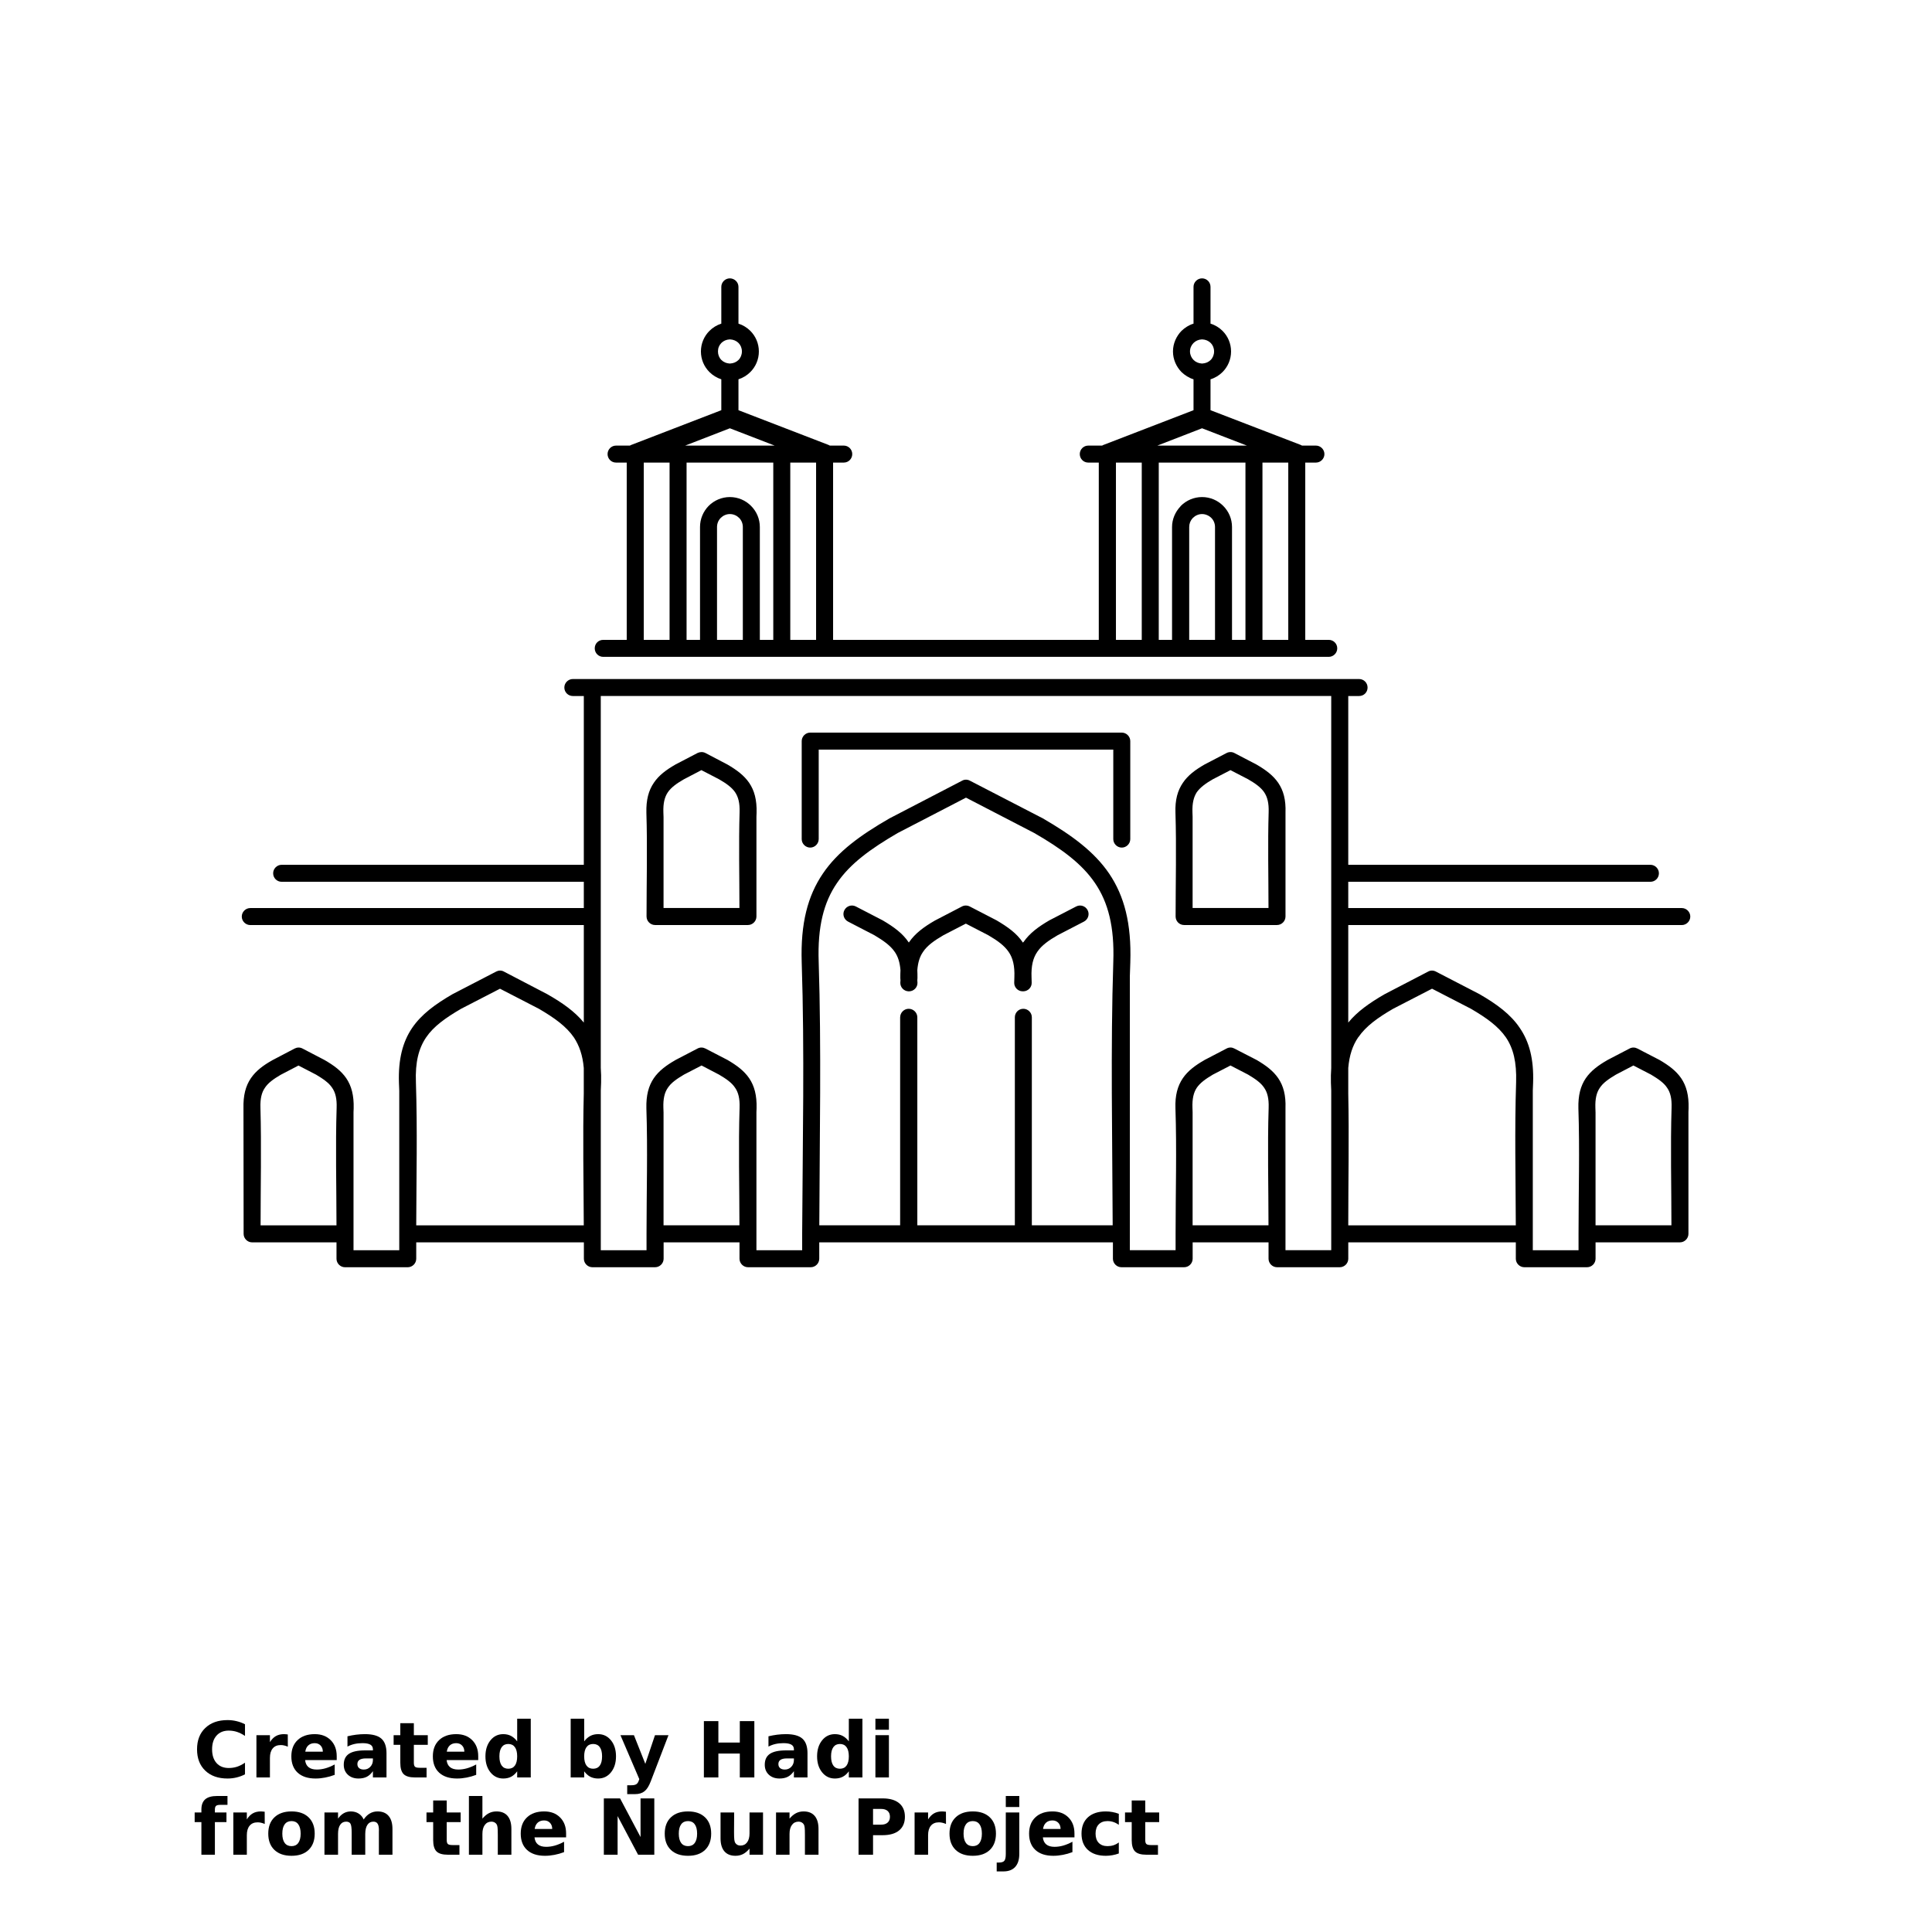
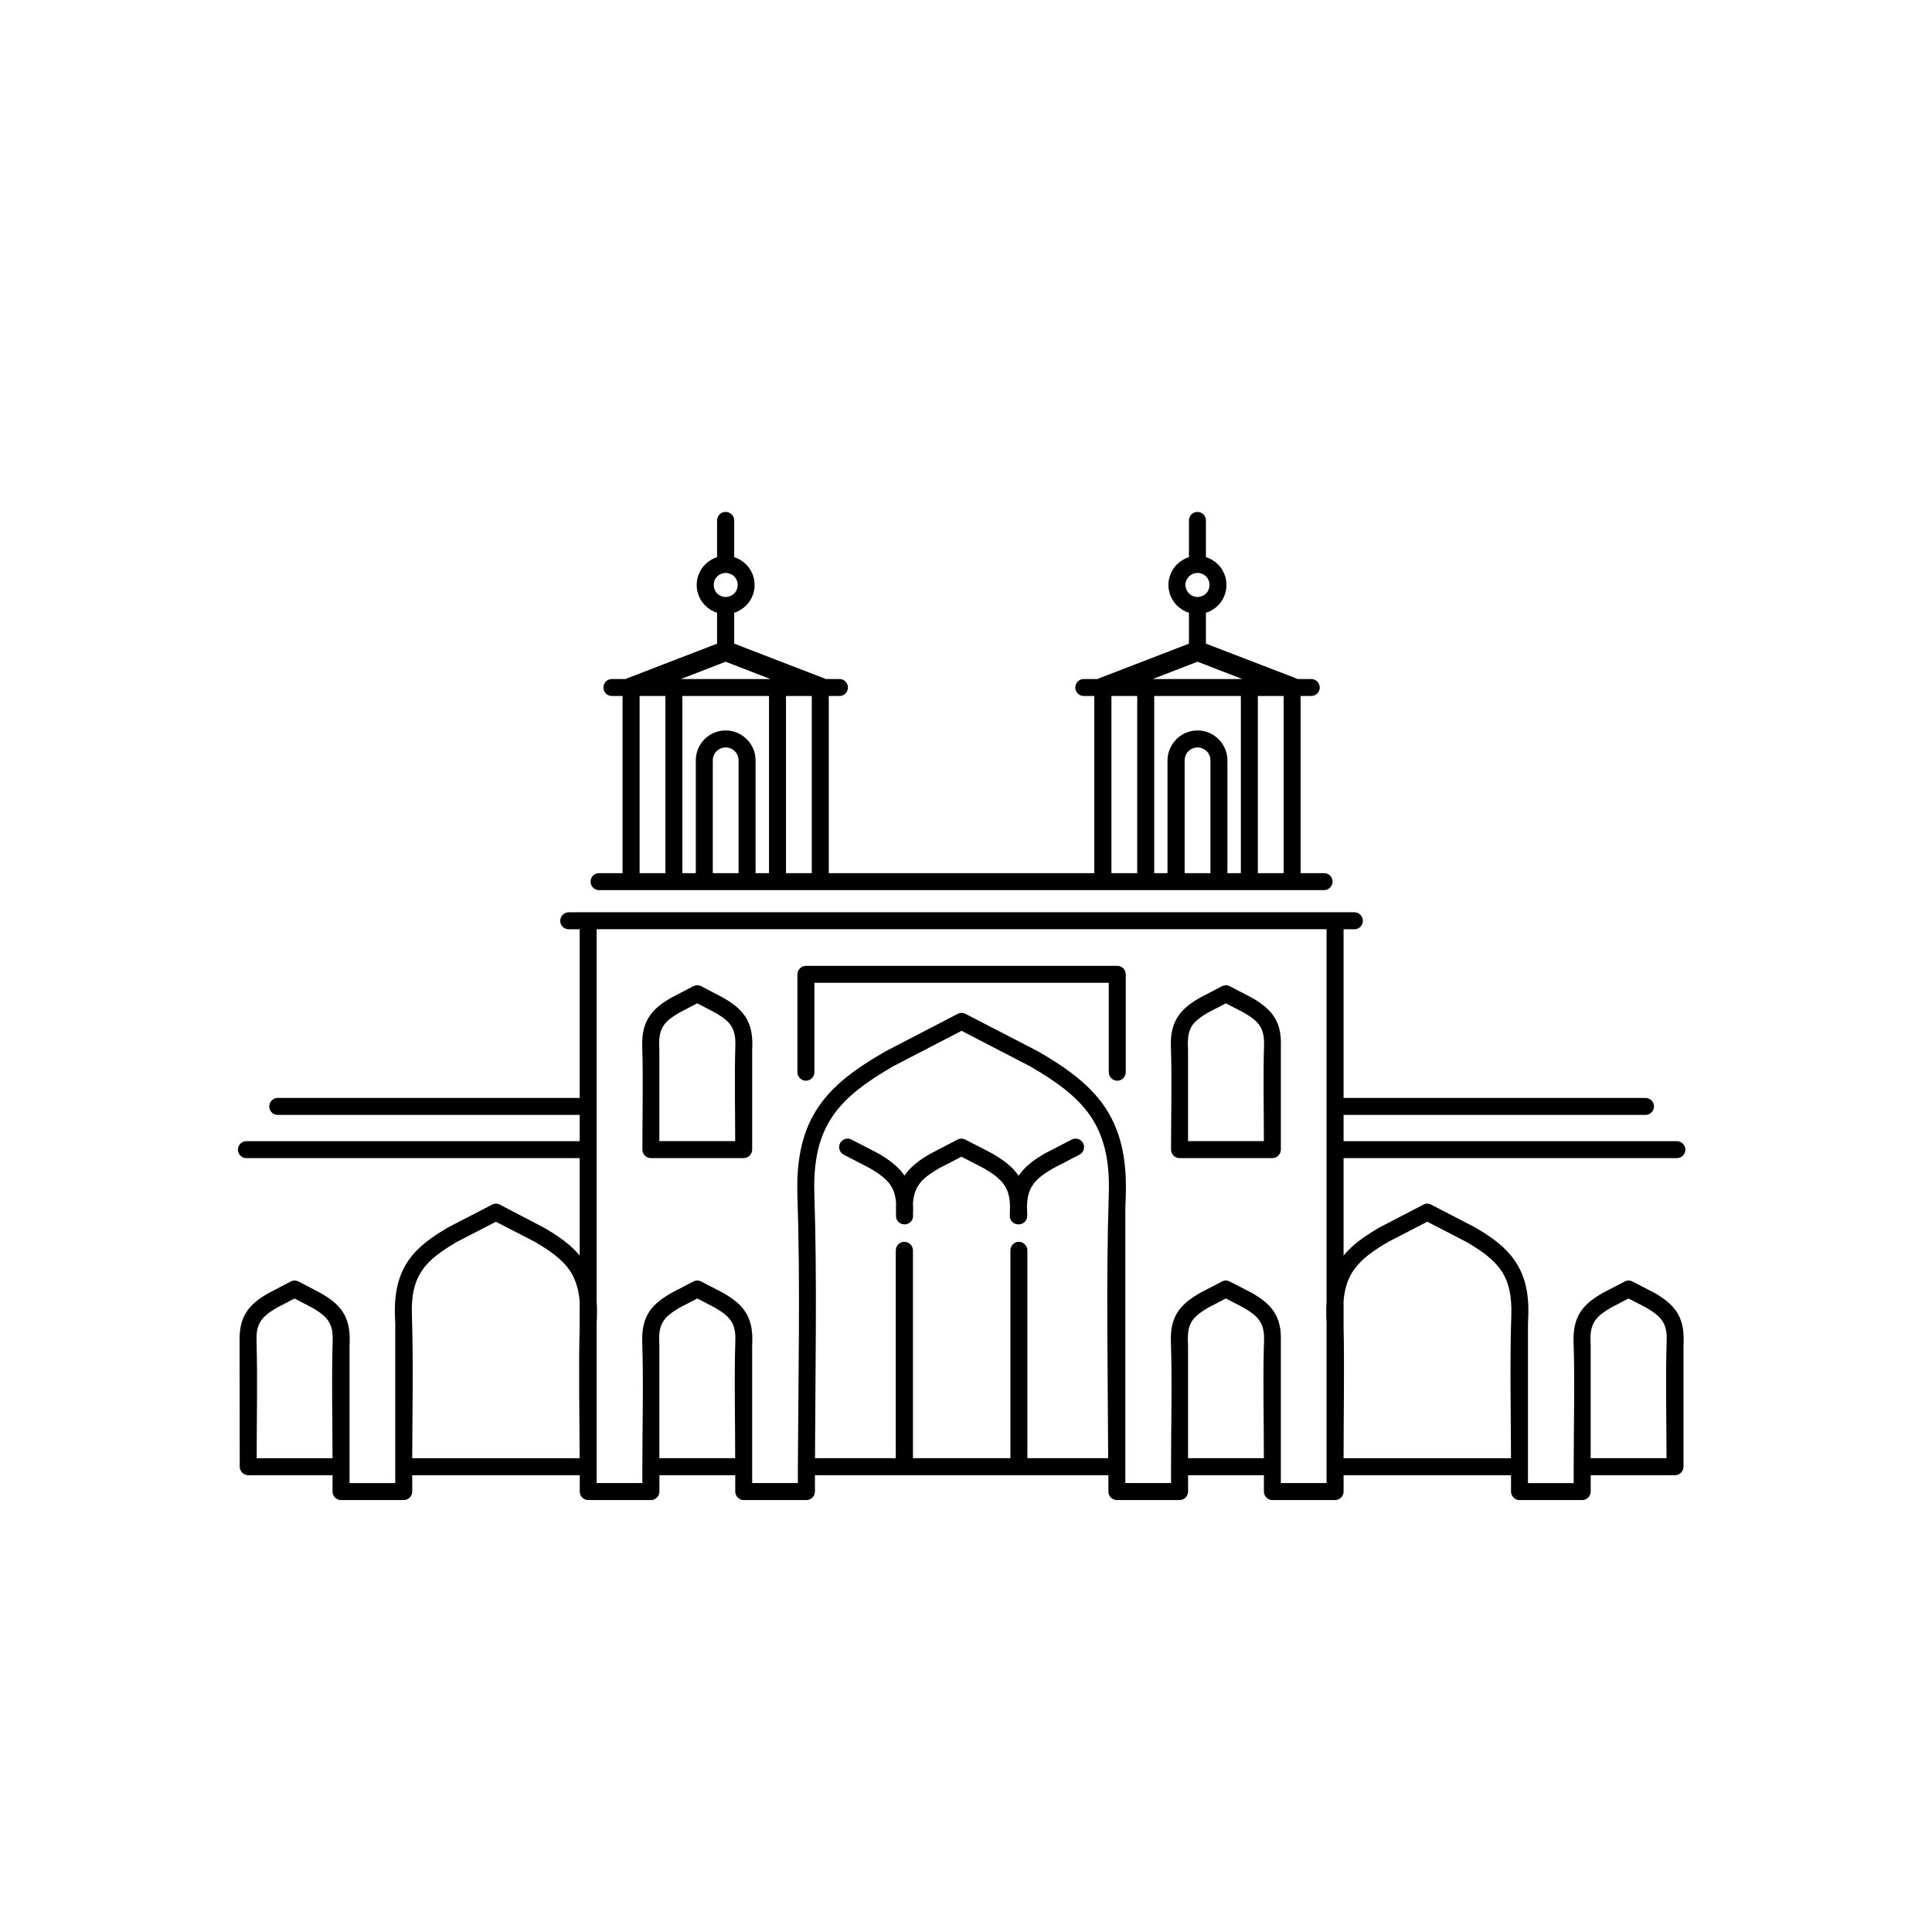
- <svg xmlns="http://www.w3.org/2000/svg" xmlns:xlink="http://www.w3.org/1999/xlink" width="700pt" height="700pt" version="1.1" viewBox="0 0 700 700">
-   <defs>
-     <symbol id="t" overflow="visible">
-       <path d="m18.766-1.125c-0.969 0.5-1.98 0.875-3.031 1.125-1.043 0.258-2.137 0.391-3.281 0.391-3.398 0-6.09-0.945-8.078-2.844-1.992-1.906-2.984-4.484-2.984-7.734 0-3.258 0.992-5.836 2.984-7.734 1.988-1.906 4.68-2.859 8.078-2.859 1.145 0 2.238 0.133 3.281 0.391 1.051 0.25 2.062 0.625 3.031 1.125v4.219c-0.98-0.656-1.945-1.141-2.891-1.453-0.949-0.312-1.949-0.469-3-0.469-1.875 0-3.352 0.605-4.422 1.812-1.074 1.199-1.609 2.856-1.609 4.969 0 2.106 0.535 3.762 1.609 4.969 1.07 1.199 2.547 1.797 4.422 1.797 1.051 0 2.051-0.148 3-0.453 0.945-0.312 1.91-0.801 2.891-1.469z" />
-     </symbol>
-     <symbol id="c" overflow="visible">
-       <path d="m13.734-11.141c-0.438-0.195-0.871-0.344-1.297-0.438-0.418-0.102-0.84-0.156-1.266-0.156-1.262 0-2.231 0.406-2.906 1.219-0.68 0.805-1.016 1.953-1.016 3.453v7.062h-4.891v-15.312h4.891v2.516c0.625-1 1.344-1.727 2.156-2.188 0.82-0.469 1.801-0.703 2.938-0.703 0.164 0 0.344 0.012 0.531 0.031 0.195 0.012 0.477 0.039 0.844 0.078z" />
-     </symbol>
-     <symbol id="a" overflow="visible">
-       <path d="m17.641-7.703v1.406h-11.453c0.125 1.148 0.539 2.008 1.25 2.578 0.707 0.574 1.703 0.859 2.984 0.859 1.031 0 2.082-0.148 3.156-0.453 1.082-0.312 2.191-0.773 3.328-1.391v3.766c-1.156 0.438-2.312 0.766-3.469 0.984-1.156 0.227-2.312 0.344-3.469 0.344-2.773 0-4.93-0.703-6.469-2.109-1.531-1.406-2.297-3.379-2.297-5.922 0-2.5 0.754-4.461 2.266-5.891 1.508-1.438 3.582-2.156 6.219-2.156 2.406 0 4.332 0.73 5.781 2.188 1.445 1.449 2.172 3.383 2.172 5.797zm-5.031-1.625c0-0.926-0.273-1.672-0.812-2.234-0.543-0.57-1.25-0.859-2.125-0.859-0.949 0-1.719 0.266-2.312 0.797s-0.965 1.297-1.109 2.297z" />
-     </symbol>
-     <symbol id="f" overflow="visible">
-       <path d="m9.219-6.891c-1.023 0-1.793 0.172-2.312 0.516-0.512 0.344-0.766 0.855-0.766 1.531 0 0.625 0.207 1.117 0.625 1.469 0.414 0.344 0.988 0.516 1.719 0.516 0.926 0 1.703-0.328 2.328-0.984 0.633-0.664 0.953-1.492 0.953-2.484v-0.562zm7.469-1.844v8.734h-4.922v-2.266c-0.656 0.93-1.398 1.605-2.219 2.031-0.824 0.414-1.824 0.625-3 0.625-1.586 0-2.871-0.457-3.859-1.375-0.992-0.926-1.484-2.129-1.484-3.609 0-1.789 0.613-3.102 1.844-3.938 1.238-0.844 3.18-1.266 5.828-1.266h2.891v-0.391c0-0.77-0.309-1.332-0.922-1.688-0.617-0.363-1.57-0.547-2.859-0.547-1.055 0-2.031 0.105-2.938 0.312-0.898 0.211-1.73 0.523-2.5 0.938v-3.734c1.039-0.25 2.086-0.441 3.141-0.578 1.062-0.133 2.125-0.203 3.188-0.203 2.758 0 4.75 0.547 5.969 1.641 1.227 1.086 1.844 2.856 1.844 5.312z" />
-     </symbol>
-     <symbol id="b" overflow="visible">
-       <path d="m7.703-19.656v4.344h5.047v3.5h-5.047v6.5c0 0.711 0.141 1.188 0.422 1.438s0.836 0.375 1.672 0.375h2.516v3.5h-4.188c-1.938 0-3.312-0.398-4.125-1.203-0.805-0.812-1.203-2.18-1.203-4.109v-6.5h-2.422v-3.5h2.422v-4.344z" />
-     </symbol>
-     <symbol id="e" overflow="visible">
-       <path d="m12.766-13.078v-8.203h4.922v21.281h-4.922v-2.219c-0.668 0.906-1.406 1.57-2.219 1.984s-1.758 0.625-2.828 0.625c-1.887 0-3.434-0.75-4.641-2.25-1.211-1.5-1.812-3.426-1.812-5.781 0-2.363 0.602-4.297 1.812-5.797 1.207-1.5 2.754-2.25 4.641-2.25 1.062 0 2 0.215 2.812 0.641 0.82 0.43 1.566 1.086 2.234 1.969zm-3.219 9.922c1.039 0 1.836-0.379 2.391-1.141 0.551-0.77 0.828-1.883 0.828-3.344 0-1.457-0.277-2.566-0.828-3.328-0.555-0.77-1.352-1.156-2.391-1.156-1.043 0-1.84 0.387-2.391 1.156-0.555 0.762-0.828 1.871-0.828 3.328 0 1.461 0.273 2.574 0.828 3.344 0.551 0.762 1.348 1.141 2.391 1.141z" />
-     </symbol>
-     <symbol id="i" overflow="visible">
-       <path d="m10.5-3.156c1.051 0 1.852-0.379 2.406-1.141 0.551-0.77 0.828-1.883 0.828-3.344 0-1.457-0.277-2.566-0.828-3.328-0.555-0.77-1.355-1.156-2.406-1.156-1.055 0-1.859 0.387-2.422 1.156-0.555 0.773-0.828 1.883-0.828 3.328 0 1.449 0.273 2.559 0.828 3.328 0.562 0.773 1.367 1.156 2.422 1.156zm-3.25-9.922c0.676-0.883 1.422-1.539 2.234-1.969 0.82-0.426 1.766-0.641 2.828-0.641 1.895 0 3.445 0.75 4.656 2.25 1.207 1.5 1.812 3.434 1.812 5.797 0 2.356-0.605 4.281-1.812 5.781-1.211 1.5-2.762 2.25-4.656 2.25-1.062 0-2.008-0.211-2.828-0.625-0.812-0.426-1.559-1.086-2.234-1.984v2.219h-4.891v-21.281h4.891z" />
-     </symbol>
-     <symbol id="h" overflow="visible">
-       <path d="m0.344-15.312h4.891l4.125 10.391 3.5-10.391h4.891l-6.438 16.766c-0.648 1.695-1.402 2.883-2.266 3.562-0.867 0.688-2 1.031-3.406 1.031h-2.844v-3.219h1.531c0.832 0 1.438-0.137 1.812-0.406 0.383-0.262 0.68-0.73 0.891-1.406l0.141-0.422z" />
-     </symbol>
-     <symbol id="g" overflow="visible">
-       <path d="m2.578-20.406h5.25v7.766h7.766v-7.766h5.266v20.406h-5.266v-8.656h-7.766v8.656h-5.25z" />
-     </symbol>
-     <symbol id="s" overflow="visible">
-       <path d="m2.359-15.312h4.891v15.312h-4.891zm0-5.969h4.891v4h-4.891z" />
-     </symbol>
-     <symbol id="r" overflow="visible">
-       <path d="m12.422-21.281v3.219h-2.703c-0.688 0-1.172 0.125-1.453 0.375-0.273 0.25-0.406 0.688-0.406 1.312v1.062h4.188v3.5h-4.188v11.812h-4.891v-11.812h-2.438v-3.5h2.438v-1.062c0-1.664 0.461-2.898 1.391-3.703 0.926-0.801 2.367-1.203 4.328-1.203z" />
-     </symbol>
-     <symbol id="d" overflow="visible">
-       <path d="m9.641-12.188c-1.086 0-1.914 0.391-2.484 1.172-0.574 0.781-0.859 1.906-0.859 3.375s0.285 2.594 0.859 3.375c0.57 0.773 1.398 1.156 2.484 1.156 1.062 0 1.875-0.383 2.438-1.156 0.57-0.781 0.859-1.906 0.859-3.375s-0.289-2.594-0.859-3.375c-0.562-0.781-1.375-1.172-2.438-1.172zm0-3.5c2.633 0 4.691 0.715 6.172 2.141 1.477 1.418 2.219 3.387 2.219 5.906 0 2.512-0.742 4.481-2.219 5.906-1.48 1.418-3.539 2.125-6.172 2.125-2.648 0-4.715-0.707-6.203-2.125-1.492-1.426-2.234-3.394-2.234-5.906 0-2.519 0.742-4.488 2.234-5.906 1.488-1.426 3.555-2.141 6.203-2.141z" />
-     </symbol>
-     <symbol id="q" overflow="visible">
-       <path d="m16.547-12.766c0.613-0.945 1.348-1.672 2.203-2.172 0.852-0.5 1.789-0.75 2.812-0.75 1.758 0 3.098 0.547 4.016 1.641 0.926 1.086 1.391 2.656 1.391 4.719v9.328h-4.922v-7.984-0.359c0.008-0.133 0.016-0.32 0.016-0.562 0-1.082-0.164-1.863-0.484-2.344-0.312-0.488-0.824-0.734-1.531-0.734-0.93 0-1.648 0.387-2.156 1.156-0.512 0.762-0.773 1.867-0.781 3.312v7.516h-4.922v-7.984c0-1.695-0.148-2.785-0.438-3.266-0.293-0.488-0.812-0.734-1.562-0.734-0.938 0-1.664 0.387-2.172 1.156-0.512 0.762-0.766 1.859-0.766 3.297v7.531h-4.922v-15.312h4.922v2.234c0.602-0.863 1.289-1.516 2.062-1.953 0.781-0.438 1.641-0.656 2.578-0.656 1.062 0 2 0.258 2.812 0.766 0.812 0.512 1.426 1.23 1.844 2.156z" />
-     </symbol>
-     <symbol id="p" overflow="visible">
-       <path d="m17.75-9.328v9.328h-4.922v-7.109c0-1.344-0.031-2.266-0.094-2.766s-0.168-0.867-0.312-1.109c-0.188-0.312-0.449-0.555-0.781-0.734-0.324-0.176-0.695-0.266-1.109-0.266-1.023 0-1.824 0.398-2.406 1.188-0.586 0.781-0.875 1.871-0.875 3.266v7.531h-4.891v-21.281h4.891v8.203c0.738-0.883 1.52-1.539 2.344-1.969 0.832-0.426 1.75-0.641 2.75-0.641 1.77 0 3.113 0.547 4.031 1.641 0.914 1.086 1.375 2.656 1.375 4.719z" />
-     </symbol>
-     <symbol id="o" overflow="visible">
-       <path d="m2.578-20.406h5.875l7.422 14v-14h4.984v20.406h-5.875l-7.422-14v14h-4.984z" />
-     </symbol>
-     <symbol id="n" overflow="visible">
-       <path d="m2.188-5.969v-9.344h4.922v1.531c0 0.836-0.008 1.875-0.016 3.125-0.012 1.25-0.016 2.086-0.016 2.5 0 1.242 0.031 2.133 0.094 2.672 0.07 0.543 0.18 0.934 0.328 1.172 0.207 0.324 0.473 0.574 0.797 0.75 0.32 0.168 0.691 0.25 1.109 0.25 1.02 0 1.82-0.391 2.406-1.172 0.582-0.781 0.875-1.867 0.875-3.266v-7.562h4.891v15.312h-4.891v-2.219c-0.742 0.898-1.523 1.559-2.344 1.984-0.824 0.414-1.734 0.625-2.734 0.625-1.762 0-3.106-0.539-4.031-1.625-0.93-1.082-1.391-2.66-1.391-4.734z" />
-     </symbol>
-     <symbol id="m" overflow="visible">
-       <path d="m17.75-9.328v9.328h-4.922v-7.141c0-1.32-0.031-2.234-0.094-2.734s-0.168-0.867-0.312-1.109c-0.188-0.312-0.449-0.555-0.781-0.734-0.324-0.176-0.695-0.266-1.109-0.266-1.023 0-1.824 0.398-2.406 1.188-0.586 0.781-0.875 1.871-0.875 3.266v7.531h-4.891v-15.312h4.891v2.234c0.738-0.883 1.52-1.539 2.344-1.969 0.832-0.426 1.75-0.641 2.75-0.641 1.77 0 3.113 0.547 4.031 1.641 0.914 1.086 1.375 2.656 1.375 4.719z" />
-     </symbol>
-     <symbol id="l" overflow="visible">
-       <path d="m2.578-20.406h8.734c2.594 0 4.582 0.578 5.969 1.734 1.395 1.148 2.094 2.789 2.094 4.922 0 2.137-0.699 3.781-2.094 4.938-1.387 1.156-3.375 1.734-5.969 1.734h-3.484v7.078h-5.25zm5.25 3.812v5.703h2.922c1.02 0 1.805-0.25 2.359-0.75 0.562-0.5 0.844-1.203 0.844-2.109 0-0.914-0.281-1.617-0.844-2.109-0.555-0.488-1.34-0.734-2.359-0.734z" />
-     </symbol>
-     <symbol id="k" overflow="visible">
-       <path d="m2.359-15.312h4.891v15.031c0 2.051-0.496 3.617-1.484 4.703-0.98 1.082-2.406 1.625-4.281 1.625h-2.422v-3.219h0.859c0.926 0 1.562-0.211 1.906-0.625 0.352-0.418 0.531-1.246 0.531-2.484zm0-5.969h4.891v4h-4.891z" />
-     </symbol>
-     <symbol id="j" overflow="visible">
-       <path d="m14.719-14.828v3.984c-0.656-0.457-1.324-0.797-2-1.016-0.668-0.219-1.359-0.328-2.078-0.328-1.367 0-2.434 0.402-3.203 1.203-0.762 0.793-1.141 1.906-1.141 3.344 0 1.43 0.379 2.543 1.141 3.344 0.77 0.793 1.836 1.188 3.203 1.188 0.758 0 1.484-0.109 2.172-0.328 0.688-0.227 1.32-0.566 1.906-1.016v4c-0.762 0.281-1.539 0.488-2.328 0.625-0.781 0.145-1.574 0.219-2.375 0.219-2.762 0-4.922-0.707-6.484-2.125-1.555-1.414-2.328-3.383-2.328-5.906 0-2.531 0.773-4.504 2.328-5.922 1.562-1.414 3.723-2.125 6.484-2.125 0.801 0 1.594 0.074 2.375 0.219 0.781 0.137 1.555 0.352 2.328 0.641z" />
-     </symbol>
-   </defs>
-   <g>
-     <path d="m296.63 304.02c0 1.68-1.398 3.078-3.078 3.078-1.68 0-3.078-1.398-3.078-3.078v-35.504c0-1.68 1.398-3.078 3.078-3.078h112.89c1.68 0 3.078 1.398 3.078 3.078v35.504c0 1.68-1.398 3.078-3.078 3.078-1.68 0-3.078-1.398-3.078-3.078v-32.426h-106.73v32.426zm-145.82 146.11v5.938c0 1.68-1.398 3.078-3.078 3.078h-22.734c-1.68 0-3.078-1.398-3.078-3.078v-5.938h-30.574c-1.68 0-3.078-1.398-3.078-3.078l-0.055-45.473c-0.113-4.703 0.785-8.121 2.688-10.922 1.793-2.633 4.367-4.594 7.727-6.496l8.121-4.258c0.895-0.449 1.902-0.504 2.856 0l7.953 4.144c3.414 1.961 6.047 3.922 7.894 6.609 1.902 2.801 2.801 6.215 2.688 10.922l-0.055 1.398v50.008h16.574v-57.789l-0.113-2.91c-0.281-8.625 1.398-14.84 4.762-19.824 3.359-4.93 8.289-8.566 14.672-12.266l15.793-8.176c0.84-0.449 1.902-0.504 2.801 0l15.68 8.176c5.602 3.191 10.023 6.328 13.273 10.305v-35.336h-120.85c-1.68 0-3.078-1.398-3.078-3.078 0-1.68 1.398-3.078 3.078-3.078h120.85v-9.52h-109.48c-1.68 0-3.078-1.344-3.078-3.078 0-1.68 1.398-3.078 3.078-3.078h109.48v-61.152h-3.977c-1.68 0-3.078-1.344-3.078-3.078 0-1.68 1.398-3.078 3.078-3.078h284.87c1.734 0 3.078 1.398 3.078 3.078 0 1.734-1.344 3.078-3.078 3.078h-3.922v61.152h109.48c1.68 0 3.078 1.398 3.078 3.078 0 1.734-1.398 3.078-3.078 3.078h-109.48v9.52h120.85c1.68 0 3.078 1.398 3.078 3.078 0 1.68-1.398 3.078-3.078 3.078h-120.85v35.336c3.246-3.977 7.672-7.113 13.215-10.305l15.734-8.176c0.895-0.504 1.961-0.449 2.801 0l15.793 8.176c6.383 3.695 11.312 7.336 14.617 12.266 3.414 4.984 5.098 11.199 4.816 19.824l-0.113 2.91v57.789h16.574v-6.047c0-14.953 0.449-30.465-0.055-45.359-0.113-4.703 0.785-8.121 2.688-10.922 1.848-2.688 4.481-4.648 7.894-6.609l7.953-4.144c0.953-0.504 1.961-0.449 2.856 0l8.008 4.144c3.359 1.961 5.992 3.922 7.84 6.609 1.902 2.801 2.801 6.215 2.688 10.863l-0.055 1.457v44.07c0 1.68-1.398 3.078-3.078 3.078h-30.574v5.938c0 1.68-1.398 3.078-3.078 3.078h-22.734c-1.68 0-3.078-1.398-3.078-3.078v-5.938h-60.703v5.938c0 1.68-1.398 3.078-3.078 3.078h-22.734c-1.68 0-3.078-1.398-3.078-3.078v-5.938h-27.496v5.938c0 1.68-1.398 3.078-3.078 3.078h-22.734c-1.68 0-3.078-1.398-3.078-3.078v-5.938h-106.4v5.938c0 1.68-1.398 3.078-3.078 3.078h-22.738c-1.68 0-3.078-1.398-3.078-3.078v-5.938h-27.496v5.938c0 1.68-1.398 3.078-3.078 3.078h-22.734c-1.68 0-3.078-1.398-3.078-3.078v-5.938h-60.703zm0-6.16h60.703c-0.055-15.848-0.391-31.977 0-47.77v-9.238c-0.391-4.594-1.625-8.121-3.586-11.09-2.742-3.977-7-7.055-12.656-10.359l-14.113-7.281-14.113 7.281c-5.656 3.305-9.969 6.383-12.656 10.359-2.688 3.977-3.977 8.961-3.695 16.238 0.559 17.078 0.168 34.609 0.113 51.855zm-28.895 0c0-14.055-0.391-28.617 0.055-42.617 0.113-3.305-0.449-5.543-1.625-7.223-1.176-1.793-3.191-3.191-5.824-4.762l-6.383-3.305-6.441 3.359c-2.574 1.512-4.535 2.91-5.711 4.703-1.176 1.68-1.734 3.922-1.625 7.223 0.391 14 0.055 28.504 0.055 42.617h27.496zm95.762-56.953c0.113 1.68 0.168 3.414 0.113 5.266l-0.113 2.801v57.898h16.574v-6.047c0-14.953 0.449-30.465-0.055-45.359-0.113-4.703 0.785-8.121 2.688-10.922 1.848-2.688 4.481-4.648 7.894-6.609l7.953-4.144c0.953-0.504 1.961-0.449 2.856 0l8.008 4.144c3.359 1.961 5.992 3.922 7.84 6.609 1.902 2.801 2.801 6.215 2.688 10.863l-0.055 1.457v50.004h16.574v-6.328c0.168-32.535 0.895-65.742-0.168-98-0.449-14.113 2.184-24.078 7.672-32.145 5.434-8.008 13.551-13.887 24.137-19.992l26.32-13.664c0.895-0.504 1.961-0.449 2.801 0l26.434 13.664c10.527 6.106 18.594 12.039 24.023 19.992 5.488 8.121 8.121 18.09 7.672 32.145l-0.168 5.039v99.285h16.574v-6.047c0-14.953 0.449-30.465-0.055-45.359-0.168-4.703 0.785-8.121 2.688-10.922 1.848-2.688 4.481-4.648 7.894-6.609l7.953-4.144c0.953-0.504 1.961-0.449 2.801 0l8.062 4.144c3.359 1.961 5.992 3.922 7.84 6.609 1.902 2.801 2.801 6.215 2.633 10.863v51.461h16.574v-57.898l-0.113-2.801c-0.055-1.848 0-3.586 0.113-5.266v-134.84h-264.66v134.84zm82.434-225.85c0.168 0.055 0.391 0.168 0.559 0.281h5.039c1.734 0 3.078 1.398 3.078 3.078 0 1.68-1.344 3.078-3.078 3.078h-3.863v64.23h96.266v-64.23h-3.809c-1.734 0-3.078-1.398-3.078-3.078 0-1.68 1.344-3.078 3.078-3.078h5.039c0.168-0.113 0.336-0.223 0.559-0.281l32.535-12.543v-11.199c-1.68-0.504-3.137-1.457-4.367-2.633-1.848-1.902-3.078-4.535-3.078-7.449 0-2.91 1.23-5.543 3.078-7.449 1.23-1.176 2.688-2.129 4.367-2.633v-13.328c0-1.68 1.398-3.078 3.078-3.078 1.734 0 3.078 1.398 3.078 3.078v13.328c1.68 0.504 3.191 1.457 4.367 2.633 1.902 1.902 3.078 4.535 3.078 7.449 0 2.91-1.176 5.543-3.078 7.449-1.176 1.176-2.688 2.129-4.367 2.633v11.199l32.594 12.543c0.168 0.055 0.391 0.168 0.559 0.281h5.039c1.68 0 3.078 1.398 3.078 3.078 0 1.68-1.398 3.078-3.078 3.078h-3.863v64.23h8.512c1.68 0 3.078 1.344 3.078 3.078 0 1.68-1.398 3.078-3.078 3.078h-262.87c-1.734 0-3.078-1.398-3.078-3.078 0-1.734 1.344-3.078 3.078-3.078h8.512v-64.23h-3.863c-1.734 0-3.078-1.398-3.078-3.078 0-1.68 1.344-3.078 3.078-3.078h5.039c0.168-0.113 0.336-0.223 0.559-0.281l32.535-12.543v-11.199c-1.625-0.504-3.137-1.457-4.312-2.633-1.902-1.902-3.078-4.535-3.078-7.449 0-2.91 1.176-5.543 3.078-7.449 1.176-1.176 2.688-2.129 4.312-2.633v-13.328c0-1.68 1.398-3.078 3.078-3.078 1.734 0 3.137 1.398 3.137 3.078v13.328c1.625 0.504 3.137 1.457 4.312 2.633 1.902 1.902 3.078 4.535 3.078 7.449 0 2.91-1.176 5.543-3.078 7.449-1.176 1.176-2.688 2.129-4.312 2.633v11.199l32.535 12.543zm-19.434 0.281-16.238-6.273-16.184 6.273h32.426zm-16.238-38.473h-0.109c-1.121 0.055-2.184 0.504-2.969 1.289s-1.23 1.848-1.23 3.078c0 1.176 0.449 2.297 1.23 3.078 0.785 0.785 1.848 1.23 2.969 1.289h0.223c1.176-0.055 2.238-0.504 3.023-1.289 0.785-0.785 1.23-1.902 1.23-3.078 0-1.23-0.449-2.297-1.23-3.078-0.785-0.785-1.848-1.23-3.023-1.289zm15.734 108.86v-64.23h-31.414v64.23h4.871v-40.879c0-2.969 1.176-5.656 3.137-7.672 1.961-1.961 4.703-3.191 7.672-3.191 3.023 0 5.711 1.23 7.672 3.191 2.016 2.016 3.191 4.703 3.191 7.672v40.879zm15.512-64.23h-9.352v64.23h9.352zm-31.246 18.648c-1.289 0-2.465 0.559-3.305 1.398-0.84 0.84-1.344 2.016-1.344 3.305v40.879h9.352v-40.879c0-1.289-0.504-2.465-1.344-3.305s-2.016-1.398-3.359-1.398zm-21.84-18.648h-9.352v64.23h9.352zm192.92-12.434-16.184 6.273h32.426l-16.238-6.273zm3.137-30.91c-0.785-0.785-1.848-1.23-3.023-1.289h-0.219c-1.121 0.055-2.184 0.504-2.969 1.289-0.785 0.785-1.289 1.848-1.289 3.078 0 1.176 0.504 2.297 1.289 3.078 0.785 0.785 1.848 1.23 2.969 1.289h0.219c1.176-0.055 2.238-0.504 3.023-1.289s1.23-1.902 1.23-3.078c0-1.23-0.449-2.297-1.23-3.078zm-24.977 43.344h-9.352v64.23h9.352zm6.16 0v64.23h4.816v-40.879c0-2.856 1.176-5.488 3.023-7.449l0.168-0.223c1.961-1.961 4.703-3.191 7.672-3.191 3.023 0 5.711 1.23 7.672 3.191 2.016 2.016 3.191 4.703 3.191 7.672v40.879h4.871v-64.23zm15.68 18.648c-1.289 0-2.465 0.559-3.305 1.398l-0.113 0.113c-0.785 0.84-1.23 1.961-1.23 3.191v40.879h9.352v-40.879c0-1.289-0.504-2.465-1.344-3.305s-2.07-1.398-3.359-1.398zm31.246-18.648h-9.352v64.23h9.352zm-137.48 191.57h-0.113c-1.68-0.055-3.023-1.457-2.969-3.137l0.055-0.84-0.055-0.84c0-1.008 0-1.961 0.055-2.856-0.223-2.801-0.895-4.93-2.07-6.609-1.566-2.297-4.09-4.09-7.391-6.047l-9.52-4.93c-1.512-0.785-2.129-2.633-1.344-4.144s2.633-2.129 4.144-1.344l9.742 5.039c4.09 2.406 7.223 4.703 9.406 7.953l0.113 0.055v-0.055c2.184-3.191 5.32-5.543 9.406-7.894l9.801-5.098c0.84-0.449 1.902-0.449 2.801 0l9.742 5.039c4.09 2.406 7.281 4.703 9.465 7.953l0.113 0.113 0.055-0.113 0.168-0.168c2.184-3.137 5.266-5.434 9.297-7.785l9.742-5.039c1.512-0.785 3.359-0.168 4.144 1.344 0.785 1.512 0.168 3.359-1.344 4.144l-9.52 4.93c-3.305 1.902-5.769 3.695-7.281 5.879l-0.113 0.168c-1.512 2.184-2.238 5.039-2.07 9.238l0.055 1.902c0.055 1.68-1.289 3.078-2.969 3.137h-0.391c-1.68-0.055-3.023-1.457-2.969-3.137l0.055-1.902c0.168-4.199-0.559-7.055-2.07-9.238-1.566-2.297-4.031-4.09-7.391-6.047l-8.121-4.199-8.121 4.199c-3.359 1.961-5.879 3.754-7.391 6.047-1.176 1.68-1.848 3.809-2.07 6.609 0.055 0.895 0.055 1.848 0.055 2.856l-0.055 0.84 0.055 0.84c0.055 1.68-1.289 3.078-2.969 3.137h-0.168zm-3.137 9.406c0-1.68 1.398-3.078 3.078-3.078 1.734 0 3.137 1.398 3.137 3.078v75.375h35.336v-75.375c0-1.68 1.344-3.078 3.078-3.078 1.68 0 3.078 1.398 3.078 3.078v75.375h29.289c-0.113-31.754-0.785-64.062 0.223-95.48 0.449-12.656-1.848-21.504-6.609-28.504-4.762-7.055-12.207-12.488-22.008-18.145l-24.754-12.824-24.754 12.824c-9.801 5.711-17.246 11.09-22.008 18.145-4.762 6.945-7.055 15.793-6.609 28.504 1.008 31.414 0.336 63.727 0.223 95.48h29.289v-75.375zm-85.734 34.383v40.992h27.496c0-14.113-0.391-28.559 0.055-42.617 0.113-3.305-0.449-5.543-1.625-7.223-1.176-1.793-3.137-3.191-5.824-4.762l-6.328-3.305-6.383 3.305c-2.633 1.566-4.648 2.969-5.824 4.762-1.176 1.68-1.734 3.922-1.625 7.223l0.055 1.625zm337.68 0v40.992h27.496c0-14.113-0.391-28.559 0.055-42.617 0.113-3.305-0.449-5.543-1.625-7.223-1.176-1.793-3.191-3.191-5.824-4.762l-6.383-3.305-6.328 3.305c-2.633 1.566-4.648 2.969-5.824 4.762-1.176 1.68-1.734 3.922-1.625 7.223l0.055 1.625zm-145.99 0v40.992h27.496c0-14.113-0.391-28.559 0.055-42.617 0.113-3.305-0.449-5.543-1.625-7.223-1.176-1.793-3.191-3.191-5.824-4.762l-6.383-3.305-6.383 3.305c-2.633 1.566-4.594 2.969-5.824 4.762-1.121 1.68-1.68 3.922-1.566 7.223zm-197.85-70.895c0-12.375 0.336-25.258-0.055-37.574-0.113-4.703 0.785-8.062 2.688-10.863 1.848-2.742 4.481-4.703 7.894-6.664l7.953-4.144c0.953-0.449 1.961-0.449 2.856 0l8.008 4.199c3.359 1.961 5.992 3.922 7.84 6.609 1.902 2.801 2.801 6.16 2.688 10.863l-0.055 1.457v36.121c0 1.68-1.398 3.078-3.078 3.078h-33.656c-1.68 0-3.078-1.398-3.078-3.078zm6.16-36.121v33.039h27.496c0-11.48-0.281-23.238 0.055-34.664 0.113-3.305-0.449-5.543-1.625-7.281-1.176-1.734-3.191-3.191-5.824-4.703l-6.383-3.305-6.328 3.305c-2.633 1.512-4.648 2.969-5.824 4.703s-1.734 3.977-1.625 7.281l0.055 1.625zm185.53 36.121c0-12.375 0.336-25.258-0.055-37.574-0.168-4.703 0.785-8.062 2.688-10.863 1.848-2.742 4.481-4.703 7.894-6.664l7.953-4.144c0.895-0.449 1.961-0.449 2.801 0l8.062 4.199c3.359 1.961 5.992 3.922 7.84 6.609 1.902 2.801 2.801 6.16 2.633 10.863v37.578c0 1.68-1.398 3.078-3.078 3.078h-33.656c-1.734 0-3.078-1.398-3.078-3.078zm6.16-36.121v33.039h27.496c0-11.48-0.281-23.238 0.055-34.664 0.113-3.305-0.449-5.543-1.625-7.281-1.176-1.734-3.191-3.191-5.824-4.703l-6.383-3.305-6.383 3.305c-2.633 1.512-4.594 2.969-5.824 4.703-1.121 1.734-1.68 3.977-1.566 7.281zm117.1 148.01c-0.055-17.246-0.449-34.777 0.113-51.855 0.223-7.281-1.008-12.266-3.695-16.238-2.742-3.977-7-7.055-12.656-10.359l-14.113-7.281-14.113 7.281c-5.602 3.246-9.855 6.328-12.543 10.246l-0.113 0.113c-2.016 2.969-3.191 6.496-3.586 11.09v9.238c0.336 15.793 0 31.922 0 47.77h60.703z" />
-     <use x="70" y="644" xlink:href="#t" />
-     <use x="90.551" y="644" xlink:href="#c" />
-     <use x="104.359" y="644" xlink:href="#a" />
-     <use x="123.348" y="644" xlink:href="#f" />
-     <use x="142.242" y="644" xlink:href="#b" />
-     <use x="155.629" y="644" xlink:href="#a" />
-     <use x="174.617" y="644" xlink:href="#e" />
-     <use x="204.41" y="644" xlink:href="#i" />
-     <use x="224.453" y="644" xlink:href="#h" />
-     <use x="252.453" y="644" xlink:href="#g" />
-     <use x="275.883" y="644" xlink:href="#f" />
-     <use x="294.781" y="644" xlink:href="#e" />
-     <use x="314.82" y="644" xlink:href="#s" />
-     <use x="70" y="672" xlink:href="#r" />
-     <use x="82.184" y="672" xlink:href="#c" />
-     <use x="95.992" y="672" xlink:href="#d" />
-     <use x="115.227" y="672" xlink:href="#q" />
-     <use x="154.152" y="672" xlink:href="#b" />
-     <use x="167.535" y="672" xlink:href="#p" />
-     <use x="187.469" y="672" xlink:href="#a" />
-     <use x="216.207" y="672" xlink:href="#o" />
-     <use x="239.641" y="672" xlink:href="#d" />
-     <use x="258.879" y="672" xlink:href="#n" />
-     <use x="278.812" y="672" xlink:href="#m" />
-     <use x="308.492" y="672" xlink:href="#l" />
-     <use x="329.016" y="672" xlink:href="#c" />
-     <use x="342.82" y="672" xlink:href="#d" />
-     <use x="362.059" y="672" xlink:href="#k" />
-     <use x="371.656" y="672" xlink:href="#a" />
-     <use x="390.648" y="672" xlink:href="#j" />
-     <use x="407.242" y="672" xlink:href="#b" />
-   </g>
+ <svg xmlns="http://www.w3.org/2000/svg" width="934" height="934" viewBox="0 0 934 934" fill="none">
+   <path d="M393.71 518.36C393.71 520.6 391.846 522.464 389.606 522.464C387.367 522.464 385.502 520.6 385.502 518.36V471.021C385.502 468.782 387.367 466.917 389.606 466.917H540.126C542.366 466.917 544.23 468.782 544.23 471.021V518.36C544.23 520.6 542.366 522.464 540.126 522.464C537.887 522.464 536.022 520.6 536.022 518.36V475.125H393.715V518.36H393.71ZM199.284 713.173V721.09C199.284 723.33 197.419 725.194 195.18 725.194H164.868C162.628 725.194 160.763 723.33 160.763 721.09V713.173H119.998C117.758 713.173 115.894 711.309 115.894 709.069L115.821 648.438C115.67 642.168 116.868 637.61 119.404 633.876C121.795 630.365 125.227 627.751 129.706 625.214L140.535 619.537C141.727 618.938 143.071 618.865 144.342 619.537L154.946 625.063C159.498 627.678 163.009 630.292 165.472 633.876C168.008 637.61 169.206 642.162 169.055 648.438L168.983 650.303V716.98H191.081V639.928L190.93 636.048C190.555 624.548 192.795 616.261 197.279 609.616C201.758 603.043 208.331 598.194 216.842 593.261L237.899 582.36C239.019 581.761 240.435 581.688 241.633 582.36L262.54 593.261C270.009 597.517 275.904 601.699 280.237 607.001V559.887H119.104C116.865 559.887 115 558.022 115 555.783C115 553.543 116.865 551.679 119.104 551.679H280.237V538.986H134.264C132.025 538.986 130.16 537.194 130.16 534.882C130.16 532.642 132.025 530.778 134.264 530.778H280.237V449.242H274.935C272.696 449.242 270.831 447.45 270.831 445.137C270.831 442.898 272.696 441.033 274.935 441.033H654.762C657.075 441.033 658.866 442.898 658.866 445.137C658.866 447.45 657.074 449.242 654.762 449.242H649.533V530.778H795.506C797.746 530.778 799.61 532.642 799.61 534.882C799.61 537.194 797.746 538.986 795.506 538.986H649.533V551.679H810.666C812.906 551.679 814.77 553.543 814.77 555.783C814.77 558.022 812.906 559.887 810.666 559.887H649.533V607.001C653.861 601.699 659.762 597.517 667.153 593.261L688.132 582.36C689.324 581.688 690.746 581.761 691.866 582.36L712.923 593.261C721.434 598.189 728.006 603.043 732.413 609.616C736.965 616.262 739.209 624.548 738.834 636.048L738.683 639.928V716.98H760.782V708.918C760.782 688.98 761.381 668.298 760.709 648.439C760.558 642.168 761.756 637.611 764.292 633.877C766.756 630.293 770.266 627.679 774.818 625.064L785.423 619.538C786.693 618.866 788.037 618.939 789.23 619.538L799.907 625.064C804.386 627.679 807.897 630.293 810.36 633.877C812.896 637.611 814.094 642.163 813.943 648.36L813.87 650.303V709.063C813.87 711.303 812.006 713.167 809.766 713.167H769.001V721.084C769.001 723.324 767.137 725.188 764.897 725.188H734.585C732.345 725.188 730.481 723.324 730.481 721.084V713.167H649.543V721.084C649.543 723.324 647.679 725.188 645.439 725.188H615.127C612.888 725.188 611.023 723.324 611.023 721.084V713.167H574.362V721.084C574.362 723.324 572.497 725.188 570.258 725.188H539.946C537.706 725.188 535.842 723.324 535.842 721.084V713.167H393.975V721.084C393.975 723.324 392.11 725.188 389.871 725.188H359.553C357.314 725.188 355.449 723.324 355.449 721.084V713.167H318.788V721.084C318.788 723.324 316.923 725.188 314.684 725.188H284.372C282.132 725.188 280.268 723.324 280.268 721.084V713.167H199.33L199.284 713.173ZM199.284 704.96H280.221C280.148 683.829 279.7 662.324 280.221 641.266V628.949C279.7 622.824 278.054 618.12 275.44 614.162C271.784 608.86 266.106 604.756 258.565 600.35L239.748 590.642L220.93 600.35C213.389 604.756 207.639 608.86 204.056 614.162C200.472 619.464 198.754 626.11 199.129 635.813C199.874 658.583 199.353 681.958 199.28 704.953L199.284 704.96ZM160.757 704.96C160.757 686.22 160.236 666.804 160.83 648.137C160.981 643.731 160.231 640.746 158.663 638.507C157.096 636.116 154.408 634.252 150.898 632.158L142.387 627.752L133.799 632.231C130.366 634.246 127.752 636.111 126.184 638.502C124.616 640.741 123.872 643.731 124.018 648.132C124.538 666.799 124.09 686.137 124.09 704.955H160.752L160.757 704.96ZM288.44 629.022C288.591 631.262 288.664 633.575 288.591 636.043L288.44 639.778V716.975H310.538V708.912C310.538 688.975 311.137 668.292 310.465 648.434C310.314 642.163 311.512 637.606 314.049 633.871C316.512 630.288 320.023 627.673 324.575 625.059L335.179 619.533C336.45 618.861 337.793 618.934 338.986 619.533L349.663 625.059C354.143 627.673 357.653 630.288 360.116 633.871C362.653 637.605 363.851 642.157 363.7 648.355L363.627 650.298V716.97H385.725V708.532C385.949 665.152 386.918 620.876 385.501 577.866C384.903 559.048 388.413 545.762 395.731 535.006C402.976 524.329 413.799 516.49 427.913 508.35L463.007 490.131C464.199 489.459 465.621 489.532 466.741 490.131L501.986 508.35C516.022 516.49 526.778 524.402 534.017 535.006C541.335 545.834 544.845 559.126 544.246 577.866L544.022 584.584V716.964H566.121V708.902C566.121 688.964 566.72 668.282 566.048 648.423C565.824 642.152 567.095 637.595 569.631 633.86C572.095 630.277 575.605 627.663 580.157 625.048L590.762 619.522C592.032 618.85 593.376 618.923 594.496 619.522L605.246 625.048C609.725 627.663 613.236 630.277 615.699 633.86C618.235 637.595 619.433 642.147 619.209 648.344V716.959H641.308V639.762L641.157 636.027C641.084 633.564 641.157 631.246 641.308 629.007V449.22H288.428V629.007L288.44 629.022ZM398.352 327.889C398.576 327.962 398.873 328.113 399.096 328.264H405.815C408.128 328.264 409.919 330.129 409.919 332.368C409.919 334.608 408.128 336.472 405.815 336.472H400.664V422.112H529.019V336.472H523.941C521.628 336.472 519.837 334.608 519.837 332.368C519.837 330.129 521.628 328.264 523.941 328.264H530.66C530.883 328.113 531.107 327.967 531.404 327.889L574.784 311.165V296.233C572.545 295.561 570.602 294.29 568.961 292.723C566.498 290.186 564.857 286.676 564.857 282.79C564.857 278.91 566.498 275.4 568.961 272.858C570.602 271.29 572.545 270.02 574.784 269.348V251.577C574.784 249.337 576.649 247.473 578.888 247.473C581.201 247.473 582.993 249.337 582.993 251.577V269.348C585.232 270.02 587.248 271.29 588.816 272.858C591.352 275.395 592.92 278.905 592.92 282.79C592.92 286.671 591.352 290.181 588.816 292.723C587.248 294.29 585.232 295.561 582.993 296.233V311.165L626.451 327.889C626.675 327.962 626.972 328.113 627.196 328.264H633.915C636.154 328.264 638.019 330.129 638.019 332.368C638.019 334.608 636.154 336.472 633.915 336.472H628.764V422.112H640.113C642.352 422.112 644.217 423.904 644.217 426.216C644.217 428.456 642.352 430.321 640.113 430.321H289.619C287.307 430.321 285.515 428.456 285.515 426.216C285.515 423.904 287.307 422.112 289.619 422.112H300.968V336.472H295.817C293.505 336.472 291.713 334.608 291.713 332.368C291.713 330.129 293.505 328.264 295.817 328.264H302.536C302.76 328.113 302.984 327.967 303.281 327.889L346.661 311.165V296.233C344.494 295.561 342.479 294.29 340.911 292.723C338.374 290.186 336.807 286.676 336.807 282.79C336.807 278.91 338.374 275.4 340.911 272.858C342.479 271.29 344.494 270.02 346.661 269.348V251.577C346.661 249.337 348.525 247.473 350.765 247.473C353.077 247.473 354.947 249.337 354.947 251.577V269.348C357.114 270.02 359.129 271.29 360.697 272.858C363.234 275.395 364.801 278.905 364.801 282.79C364.801 286.671 363.234 290.181 360.697 292.723C359.129 294.29 357.114 295.561 354.947 296.233V311.165L398.327 327.889H398.352ZM372.44 328.264L350.789 319.9L329.21 328.264H372.445H372.44ZM350.789 276.967H350.643C349.148 277.04 347.732 277.639 346.685 278.686C345.638 279.732 345.044 281.149 345.044 282.79C345.044 284.357 345.643 285.852 346.685 286.894C347.732 287.941 349.148 288.534 350.643 288.613H350.94C352.508 288.54 353.924 287.941 354.971 286.894C356.018 285.847 356.612 284.357 356.612 282.79C356.612 281.149 356.013 279.727 354.971 278.686C353.924 277.639 352.508 277.045 350.94 276.967H350.789ZM371.768 422.113V336.473H329.882V422.113H336.377V367.608C336.377 363.65 337.945 360.066 340.559 357.379C343.174 354.764 346.83 353.124 350.789 353.124C354.82 353.124 358.403 354.764 361.018 357.379C363.705 360.066 365.273 363.65 365.273 367.608V422.113H371.768ZM392.45 336.473H379.982V422.113H392.45V336.473ZM350.789 361.337C349.07 361.337 347.503 362.082 346.383 363.202C345.263 364.322 344.591 365.889 344.591 367.608V422.113H357.06V367.608C357.06 365.889 356.388 364.322 355.268 363.202C354.148 362.082 352.581 361.337 350.789 361.337ZM321.669 336.473H309.2V422.113H321.669V336.473ZM578.896 319.895L557.317 328.259H600.552L578.901 319.895H578.896ZM583.078 278.681C582.031 277.634 580.614 277.041 579.047 276.963H578.755C577.26 277.035 575.844 277.634 574.797 278.681C573.75 279.728 573.078 281.145 573.078 282.786C573.078 284.353 573.75 285.848 574.797 286.89C575.844 287.937 577.26 288.53 578.755 288.608H579.047C580.614 288.536 582.031 287.937 583.078 286.89C584.125 285.843 584.719 284.353 584.719 282.786C584.719 281.145 584.12 279.723 583.078 278.681ZM549.775 336.473H537.306V422.113H549.775V336.473ZM557.989 336.473V422.113H564.411V367.608C564.411 363.801 565.979 360.29 568.442 357.676L568.666 357.379C571.28 354.764 574.937 353.124 578.895 353.124C582.926 353.124 586.51 354.764 589.124 357.379C591.812 360.066 593.379 363.65 593.379 367.608V422.113H599.874V336.473L557.989 336.473ZM578.896 361.337C577.177 361.337 575.609 362.082 574.489 363.202L574.338 363.353C573.291 364.473 572.698 365.967 572.698 367.608V422.113H585.166V367.608C585.166 365.889 584.495 364.322 583.375 363.202C582.255 362.082 580.614 361.337 578.896 361.337ZM620.557 336.473H608.088V422.113H620.557V336.473ZM437.25 591.9H437.099C434.86 591.827 433.068 589.957 433.141 587.718L433.214 586.598L433.141 585.478C433.141 584.134 433.141 582.864 433.214 581.671C432.917 577.936 432.021 575.098 430.453 572.858C428.365 569.796 425 567.405 420.599 564.796L407.906 558.223C405.891 557.176 405.068 554.712 406.115 552.697C407.162 550.681 409.625 549.858 411.641 550.905L424.63 557.624C430.083 560.832 434.261 563.895 437.172 568.228L437.323 568.301V568.228C440.234 563.973 444.417 560.837 449.865 557.702L462.932 550.905C464.052 550.306 465.469 550.306 466.667 550.905L479.656 557.624C485.109 560.832 489.365 563.895 492.276 568.228L492.427 568.379L492.5 568.228L492.724 568.004C495.635 563.822 499.745 560.759 505.12 557.624L518.109 550.905C520.125 549.858 522.589 550.681 523.635 552.697C524.682 554.712 523.859 557.176 521.844 558.223L509.151 564.796C504.745 567.332 501.458 569.723 499.443 572.634L499.292 572.858C497.276 575.77 496.307 579.577 496.531 585.176L496.604 587.712C496.677 589.952 494.885 591.816 492.646 591.895H492.125C489.885 591.822 488.094 589.952 488.167 587.712L488.24 585.176C488.463 579.577 487.495 575.77 485.479 572.858C483.391 569.796 480.104 567.405 475.625 564.796L464.797 559.197L453.969 564.796C449.49 567.41 446.13 569.801 444.115 572.858C442.547 575.098 441.651 577.936 441.354 581.671C441.427 582.863 441.427 584.134 441.427 585.478L441.354 586.598L441.427 587.718C441.5 589.957 439.708 591.822 437.469 591.9H437.245L437.25 591.9ZM433.068 604.442C433.068 602.202 434.932 600.337 437.172 600.337C439.485 600.337 441.354 602.202 441.354 604.442V704.942H488.469V604.442C488.469 602.202 490.261 600.337 492.573 600.337C494.813 600.337 496.677 602.202 496.677 604.442V704.942H535.729C535.578 662.603 534.682 619.526 536.026 577.635C536.625 560.76 533.563 548.963 527.214 539.63C520.865 530.223 510.938 522.979 497.87 515.436L464.864 498.338L431.859 515.436C418.791 523.051 408.864 530.223 402.515 539.63C396.166 548.89 393.109 560.687 393.702 577.635C395.046 619.52 394.15 662.604 393.999 704.942H433.051V604.442H433.068ZM318.756 650.286V704.942H355.417C355.417 686.124 354.896 666.863 355.49 648.119C355.641 643.713 354.891 640.728 353.324 638.489C351.756 636.098 349.141 634.234 345.558 632.14L337.12 627.733L328.61 632.14C325.1 634.228 322.412 636.098 320.844 638.489C319.277 640.728 318.532 643.718 318.678 648.119L318.751 650.286H318.756ZM768.996 650.286V704.942H805.657C805.657 686.124 805.137 666.863 805.73 648.119C805.881 643.713 805.131 640.728 803.564 638.489C801.996 636.098 799.308 634.234 795.798 632.14L787.288 627.733L778.85 632.14C775.34 634.228 772.652 636.098 771.084 638.489C769.517 640.728 768.772 643.718 768.918 648.119L768.991 650.286H768.996ZM574.343 650.286V704.942H611.004C611.004 686.124 610.483 666.863 611.077 648.119C611.228 643.713 610.478 640.728 608.91 638.489C607.342 636.098 604.655 634.234 601.145 632.14L592.634 627.733L584.124 632.14C580.613 634.228 577.999 636.098 576.358 638.489C574.863 640.728 574.119 643.718 574.27 648.119L574.343 650.286ZM310.543 555.759C310.543 539.259 310.991 522.082 310.47 505.66C310.319 499.389 311.517 494.91 314.053 491.176C316.517 487.52 320.027 484.905 324.579 482.291L335.183 476.765C336.454 476.166 337.798 476.166 338.991 476.765L349.668 482.364C354.147 484.978 357.657 487.593 360.121 491.176C362.657 494.911 363.855 499.39 363.704 505.66L363.631 507.603V555.764C363.631 558.004 361.767 559.868 359.527 559.868H314.652C312.413 559.868 310.548 558.004 310.548 555.764L310.543 555.759ZM318.756 507.598V551.65H355.418C355.418 536.343 355.043 520.666 355.49 505.431C355.642 501.025 354.892 498.04 353.324 495.723C351.756 493.41 349.069 491.468 345.558 489.452L337.048 485.046L328.61 489.452C325.1 491.468 322.412 493.41 320.845 495.723C319.277 498.035 318.532 501.025 318.678 505.431L318.751 507.598H318.756ZM566.13 555.759C566.13 539.259 566.577 522.082 566.057 505.66C565.833 499.389 567.104 494.91 569.64 491.176C572.104 487.52 575.614 484.905 580.166 482.291L590.77 476.765C591.963 476.166 593.385 476.166 594.504 476.765L605.254 482.364C609.734 484.978 613.244 487.593 615.708 491.176C618.244 494.911 619.442 499.39 619.218 505.66V555.764C619.218 558.004 617.353 559.868 615.114 559.868H570.239C567.927 559.868 566.135 558.004 566.135 555.764L566.13 555.759ZM574.343 507.598V551.65H611.004C611.004 536.343 610.629 520.666 611.077 505.431C611.228 501.025 610.478 498.04 608.911 495.723C607.343 493.41 604.656 491.468 601.145 489.452L592.635 485.046L584.124 489.452C580.614 491.468 577.999 493.41 576.359 495.723C574.864 498.035 574.119 501.025 574.27 505.431L574.343 507.598ZM730.476 704.944C730.404 681.95 729.878 658.575 730.628 635.804C730.924 626.096 729.284 619.45 725.7 614.154C722.044 608.852 716.367 604.747 708.826 600.342L690.008 590.633L671.191 600.342C663.722 604.67 658.05 608.779 654.467 614.003L654.316 614.154C651.629 618.112 650.061 622.815 649.535 628.941V641.258C649.983 662.316 649.535 683.821 649.535 704.952H730.472L730.476 704.944Z" fill="black" />
</svg>
